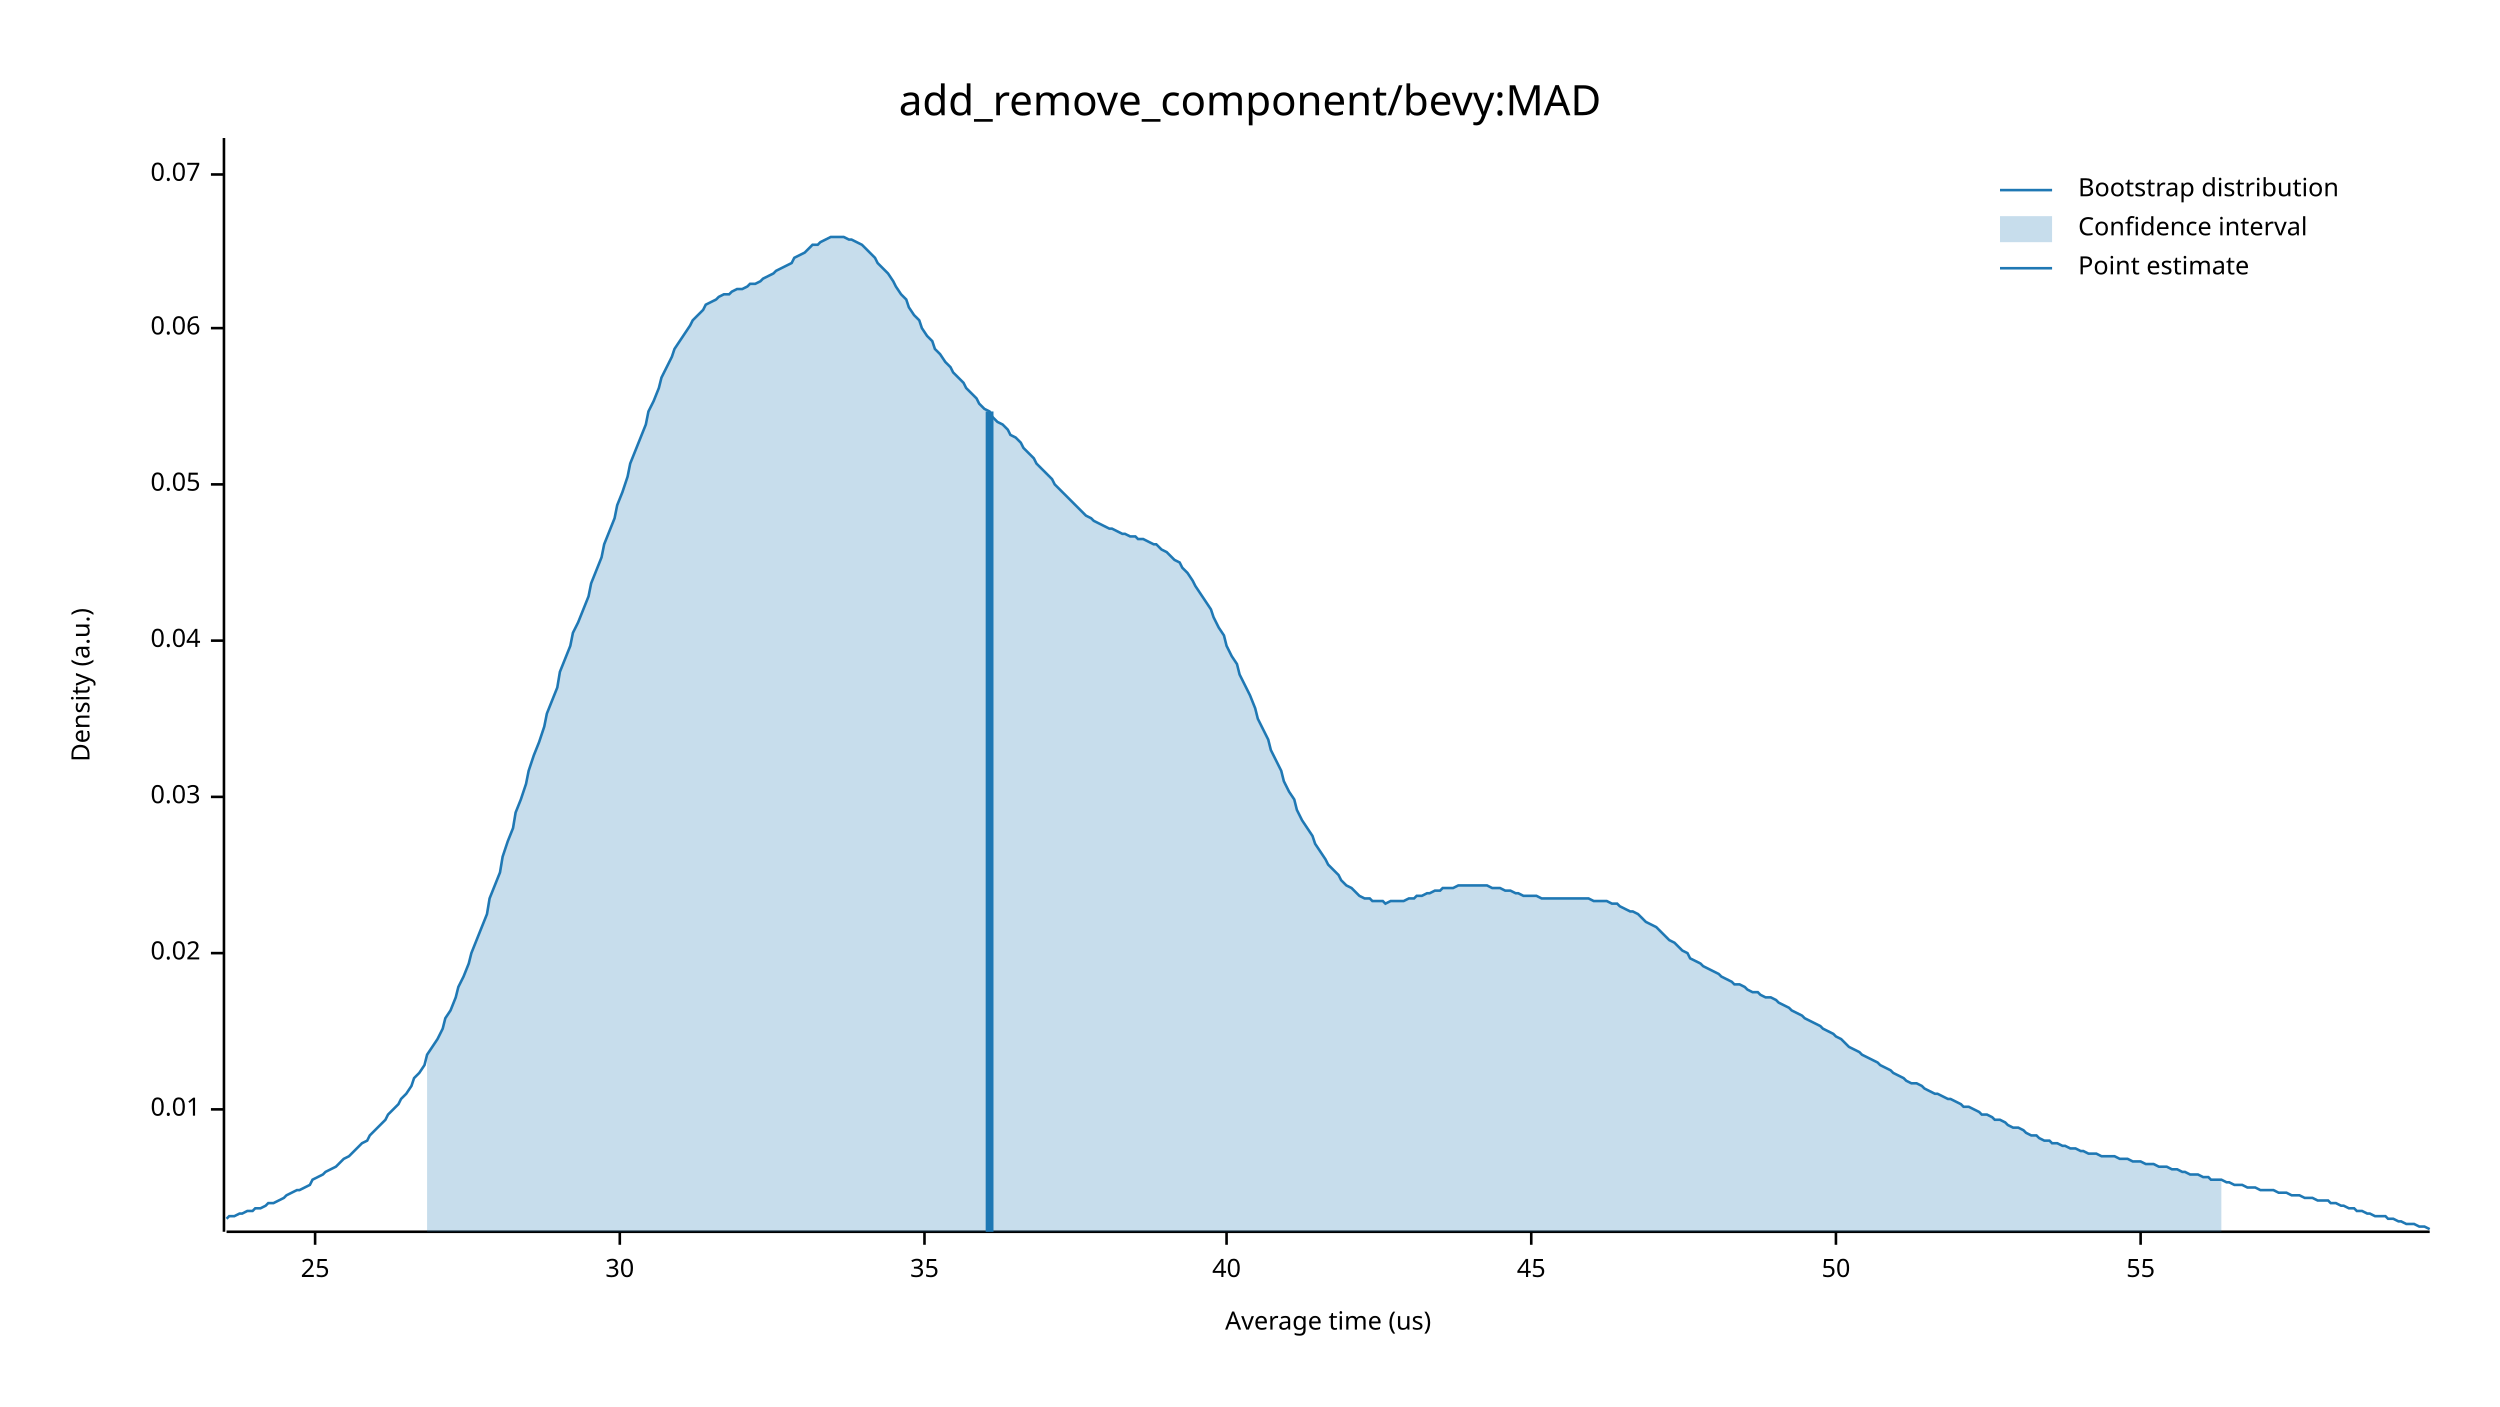
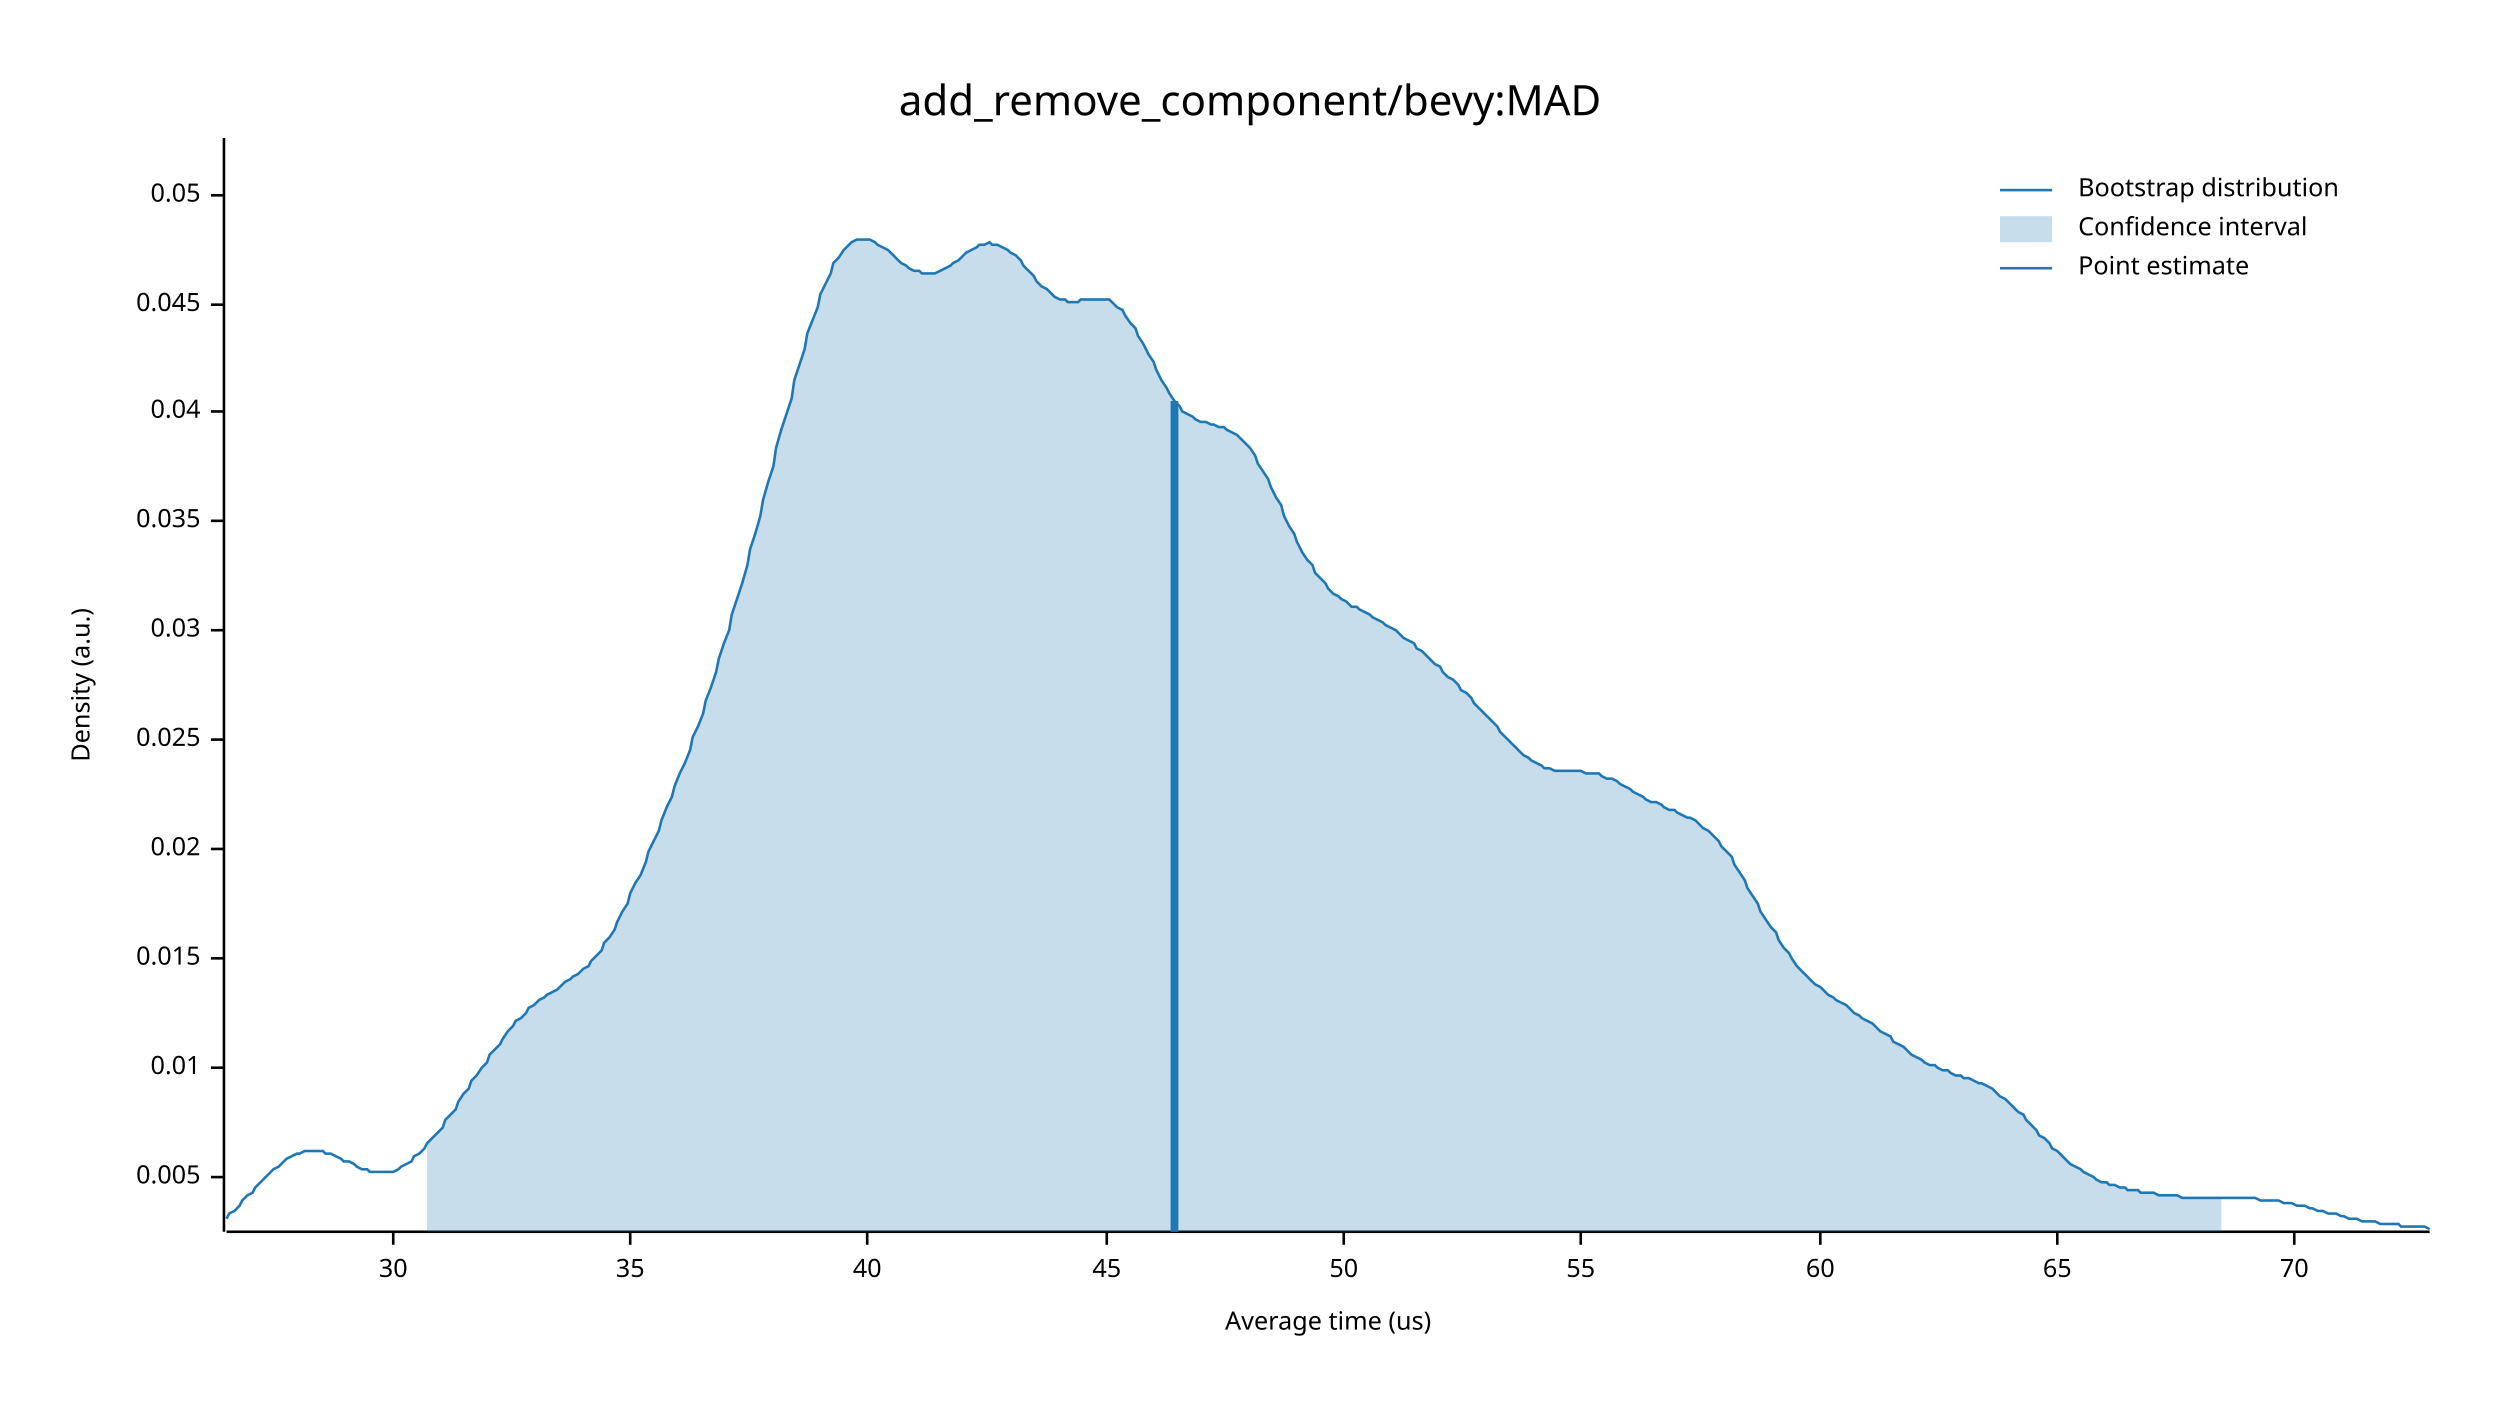
<svg xmlns="http://www.w3.org/2000/svg" width="960" height="540" viewBox="0 0 960 540">
  <text x="480" y="32" dy="0.76em" text-anchor="middle" font-family="sans-serif" font-size="16.129" opacity="1" fill="#000000">
add_remove_component/bevy:MAD
</text>
  <text x="27" y="263" dy="0.76em" text-anchor="middle" font-family="sans-serif" font-size="9.677" opacity="1" fill="#000000" transform="rotate(270, 27, 263)">
Density (a.u.)
</text>
  <text x="510" y="513" dy="-0.5ex" text-anchor="middle" font-family="sans-serif" font-size="9.677" opacity="1" fill="#000000">
Average time (us)
</text>
  <polyline fill="none" opacity="1" stroke="#000000" stroke-width="1" points="86,53 86,473 " />
-   <text x="77" y="426" dy="0.5ex" text-anchor="end" font-family="sans-serif" font-size="9.677" opacity="1" fill="#000000">
+   <text x="77" y="452" dy="0.5ex" text-anchor="end" font-family="sans-serif" font-size="9.677" opacity="1" fill="#000000">
+ 0.005
+ </text>
+   <polyline fill="none" opacity="1" stroke="#000000" stroke-width="1" points="81,452 86,452 " />
+   <text x="77" y="410" dy="0.5ex" text-anchor="end" font-family="sans-serif" font-size="9.677" opacity="1" fill="#000000">
0.01
</text>
-   <polyline fill="none" opacity="1" stroke="#000000" stroke-width="1" points="81,426 86,426 " />
-   <text x="77" y="366" dy="0.5ex" text-anchor="end" font-family="sans-serif" font-size="9.677" opacity="1" fill="#000000">
+   <polyline fill="none" opacity="1" stroke="#000000" stroke-width="1" points="81,410 86,410 " />
+   <text x="77" y="368" dy="0.5ex" text-anchor="end" font-family="sans-serif" font-size="9.677" opacity="1" fill="#000000">
+ 0.015
+ </text>
+   <polyline fill="none" opacity="1" stroke="#000000" stroke-width="1" points="81,368 86,368 " />
+   <text x="77" y="326" dy="0.5ex" text-anchor="end" font-family="sans-serif" font-size="9.677" opacity="1" fill="#000000">
0.02
</text>
-   <polyline fill="none" opacity="1" stroke="#000000" stroke-width="1" points="81,366 86,366 " />
-   <text x="77" y="306" dy="0.5ex" text-anchor="end" font-family="sans-serif" font-size="9.677" opacity="1" fill="#000000">
+   <polyline fill="none" opacity="1" stroke="#000000" stroke-width="1" points="81,326 86,326 " />
+   <text x="77" y="284" dy="0.5ex" text-anchor="end" font-family="sans-serif" font-size="9.677" opacity="1" fill="#000000">
+ 0.025
+ </text>
+   <polyline fill="none" opacity="1" stroke="#000000" stroke-width="1" points="81,284 86,284 " />
+   <text x="77" y="242" dy="0.5ex" text-anchor="end" font-family="sans-serif" font-size="9.677" opacity="1" fill="#000000">
0.03
</text>
-   <polyline fill="none" opacity="1" stroke="#000000" stroke-width="1" points="81,306 86,306 " />
-   <text x="77" y="246" dy="0.5ex" text-anchor="end" font-family="sans-serif" font-size="9.677" opacity="1" fill="#000000">
+   <polyline fill="none" opacity="1" stroke="#000000" stroke-width="1" points="81,242 86,242 " />
+   <text x="77" y="200" dy="0.5ex" text-anchor="end" font-family="sans-serif" font-size="9.677" opacity="1" fill="#000000">
+ 0.035
+ </text>
+   <polyline fill="none" opacity="1" stroke="#000000" stroke-width="1" points="81,200 86,200 " />
+   <text x="77" y="158" dy="0.5ex" text-anchor="end" font-family="sans-serif" font-size="9.677" opacity="1" fill="#000000">
0.04
</text>
-   <polyline fill="none" opacity="1" stroke="#000000" stroke-width="1" points="81,246 86,246 " />
-   <text x="77" y="186" dy="0.5ex" text-anchor="end" font-family="sans-serif" font-size="9.677" opacity="1" fill="#000000">
+   <polyline fill="none" opacity="1" stroke="#000000" stroke-width="1" points="81,158 86,158 " />
+   <text x="77" y="117" dy="0.5ex" text-anchor="end" font-family="sans-serif" font-size="9.677" opacity="1" fill="#000000">
+ 0.045
+ </text>
+   <polyline fill="none" opacity="1" stroke="#000000" stroke-width="1" points="81,117 86,117 " />
+   <text x="77" y="75" dy="0.5ex" text-anchor="end" font-family="sans-serif" font-size="9.677" opacity="1" fill="#000000">
0.05
</text>
-   <polyline fill="none" opacity="1" stroke="#000000" stroke-width="1" points="81,186 86,186 " />
-   <text x="77" y="126" dy="0.5ex" text-anchor="end" font-family="sans-serif" font-size="9.677" opacity="1" fill="#000000">
- 0.06
- </text>
-   <polyline fill="none" opacity="1" stroke="#000000" stroke-width="1" points="81,126 86,126 " />
-   <text x="77" y="67" dy="0.5ex" text-anchor="end" font-family="sans-serif" font-size="9.677" opacity="1" fill="#000000">
- 0.07
- </text>
-   <polyline fill="none" opacity="1" stroke="#000000" stroke-width="1" points="81,67 86,67 " />
+   <polyline fill="none" opacity="1" stroke="#000000" stroke-width="1" points="81,75 86,75 " />
  <polyline fill="none" opacity="1" stroke="#000000" stroke-width="1" points="87,473 933,473 " />
-   <text x="121" y="483" dy="0.76em" text-anchor="middle" font-family="sans-serif" font-size="9.677" opacity="1" fill="#000000">
- 25
- </text>
-   <polyline fill="none" opacity="1" stroke="#000000" stroke-width="1" points="121,473 121,478 " />
-   <text x="238" y="483" dy="0.76em" text-anchor="middle" font-family="sans-serif" font-size="9.677" opacity="1" fill="#000000">
+   <text x="151" y="483" dy="0.76em" text-anchor="middle" font-family="sans-serif" font-size="9.677" opacity="1" fill="#000000">
30
</text>
-   <polyline fill="none" opacity="1" stroke="#000000" stroke-width="1" points="238,473 238,478 " />
-   <text x="355" y="483" dy="0.76em" text-anchor="middle" font-family="sans-serif" font-size="9.677" opacity="1" fill="#000000">
+   <polyline fill="none" opacity="1" stroke="#000000" stroke-width="1" points="151,473 151,478 " />
+   <text x="242" y="483" dy="0.76em" text-anchor="middle" font-family="sans-serif" font-size="9.677" opacity="1" fill="#000000">
35
</text>
-   <polyline fill="none" opacity="1" stroke="#000000" stroke-width="1" points="355,473 355,478 " />
-   <text x="471" y="483" dy="0.76em" text-anchor="middle" font-family="sans-serif" font-size="9.677" opacity="1" fill="#000000">
+   <polyline fill="none" opacity="1" stroke="#000000" stroke-width="1" points="242,473 242,478 " />
+   <text x="333" y="483" dy="0.76em" text-anchor="middle" font-family="sans-serif" font-size="9.677" opacity="1" fill="#000000">
40
</text>
-   <polyline fill="none" opacity="1" stroke="#000000" stroke-width="1" points="471,473 471,478 " />
-   <text x="588" y="483" dy="0.76em" text-anchor="middle" font-family="sans-serif" font-size="9.677" opacity="1" fill="#000000">
+   <polyline fill="none" opacity="1" stroke="#000000" stroke-width="1" points="333,473 333,478 " />
+   <text x="425" y="483" dy="0.76em" text-anchor="middle" font-family="sans-serif" font-size="9.677" opacity="1" fill="#000000">
45
</text>
-   <polyline fill="none" opacity="1" stroke="#000000" stroke-width="1" points="588,473 588,478 " />
-   <text x="705" y="483" dy="0.76em" text-anchor="middle" font-family="sans-serif" font-size="9.677" opacity="1" fill="#000000">
+   <polyline fill="none" opacity="1" stroke="#000000" stroke-width="1" points="425,473 425,478 " />
+   <text x="516" y="483" dy="0.76em" text-anchor="middle" font-family="sans-serif" font-size="9.677" opacity="1" fill="#000000">
50
</text>
-   <polyline fill="none" opacity="1" stroke="#000000" stroke-width="1" points="705,473 705,478 " />
-   <text x="822" y="483" dy="0.76em" text-anchor="middle" font-family="sans-serif" font-size="9.677" opacity="1" fill="#000000">
+   <polyline fill="none" opacity="1" stroke="#000000" stroke-width="1" points="516,473 516,478 " />
+   <text x="607" y="483" dy="0.76em" text-anchor="middle" font-family="sans-serif" font-size="9.677" opacity="1" fill="#000000">
55
</text>
-   <polyline fill="none" opacity="1" stroke="#000000" stroke-width="1" points="822,473 822,478 " />
-   <polyline fill="none" opacity="1" stroke="#1F78B4" stroke-width="1" points="87,468 88,467 90,467 92,466 93,466 95,465 97,465 98,464 100,464 102,463 103,462 105,462 107,461 109,460 110,459 112,458 114,457 115,457 117,456 119,455 120,453 122,452 124,451 125,450 127,449 129,448 131,446 132,445 134,444 136,442 137,441 139,439 141,438 142,436 144,434 146,432 148,430 149,428 151,426 153,424 154,422 156,420 158,417 159,414 161,412 163,409 164,405 166,402 168,399 170,395 171,391 173,388 175,383 176,379 178,375 180,370 181,366 183,361 185,356 187,351 188,345 190,340 192,335 193,329 195,323 197,318 198,312 200,307 202,301 203,296 205,290 207,285 209,279 210,274 212,269 214,264 215,258 217,253 219,248 220,243 222,239 224,234 226,229 227,224 229,219 231,214 232,209 234,204 236,199 237,194 239,189 241,183 242,178 244,173 246,168 248,163 249,158 251,154 253,149 254,145 256,141 258,137 259,134 261,131 263,128 265,125 266,123 268,121 270,119 271,117 273,116 275,115 276,114 278,113 280,113 281,112 283,111 285,111 287,110 288,109 290,109 292,108 293,107 295,106 297,105 298,104 300,103 302,102 304,101 305,99 307,98 309,97 310,96 312,94 314,94 315,93 317,92 319,91 320,91 322,91 324,91 326,92 327,92 329,93 331,94 332,95 334,97 336,99 337,101 339,103 341,105 343,108 344,110 346,113 348,115 349,118 351,121 353,123 354,126 356,129 358,131 359,134 361,136 363,139 365,141 366,143 368,145 370,147 371,149 373,151 375,153 376,155 378,157 380,158 381,160 383,162 385,163 387,165 388,167 390,168 392,170 393,172 395,174 397,176 398,178 400,180 402,182 404,184 405,186 407,188 409,190 410,191 412,193 414,195 415,196 417,198 419,199 420,200 422,201 424,202 426,203 427,203 429,204 431,205 432,205 434,206 436,206 437,207 439,207 441,208 443,209 444,209 446,211 448,212 449,213 451,215 453,216 454,218 456,220 458,223 459,225 461,228 463,231 465,234 466,237 468,241 470,244 471,248 473,252 475,255 476,259 478,263 480,267 482,272 483,276 485,280 487,284 488,288 490,292 492,296 493,300 495,304 497,307 498,311 500,315 502,318 504,321 505,324 507,327 509,330 510,332 512,334 514,336 515,338 517,340 519,341 521,343 522,344 524,345 526,345 527,346 529,346 531,346 532,347 534,346 536,346 537,346 539,346 541,345 543,345 544,344 546,344 548,343 549,343 551,342 553,342 554,341 556,341 558,341 560,340 561,340 563,340 565,340 566,340 568,340 570,340 571,340 573,341 575,341 576,341 578,342 580,342 582,343 583,343 585,344 587,344 588,344 590,344 592,345 593,345 595,345 597,345 599,345 600,345 602,345 604,345 605,345 607,345 609,345 610,345 612,346 614,346 615,346 617,346 619,347 621,347 622,348 624,349 626,350 627,350 629,351 631,353 632,354 634,355 636,356 638,358 639,359 641,361 643,362 644,363 646,365 648,366 649,368 651,369 653,370 654,371 656,372 658,373 660,374 661,375 663,376 665,377 666,378 668,378 670,379 671,380 673,381 675,381 676,382 678,383 680,383 682,384 683,385 685,386 687,387 688,388 690,389 692,390 693,391 695,392 697,393 699,394 700,395 702,396 704,397 705,398 707,399 709,401 710,402 712,403 714,404 715,405 717,406 719,407 721,408 722,409 724,410 726,411 727,412 729,413 731,414 732,415 734,416 736,416 738,417 739,418 741,419 743,420 744,420 746,421 748,422 749,422 751,423 753,424 754,425 756,425 758,426 760,427 761,428 763,428 765,429 766,430 768,430 770,431 771,432 773,433 775,433 777,434 778,435 780,436 782,436 783,437 785,438 787,438 788,439 790,439 792,440 793,440 795,441 797,441 799,442 800,442 802,443 804,443 805,443 807,444 809,444 810,444 812,444 814,445 816,445 817,445 819,446 821,446 822,446 824,447 826,447 827,447 829,448 831,448 832,448 834,449 836,449 838,450 839,450 841,451 843,451 844,451 846,452 848,452 849,453 851,453 853,453 855,454 856,454 858,455 860,455 861,455 863,456 865,456 866,456 868,457 870,457 871,457 873,457 875,458 877,458 878,458 880,459 882,459 883,459 885,460 887,460 888,460 890,461 892,461 894,461 895,462 897,462 899,463 900,463 902,464 904,464 905,465 907,465 909,466 910,466 912,467 914,467 916,467 917,468 919,468 921,469 922,469 924,470 926,470 927,470 929,471 931,471 933,472 " />
-   <polygon opacity="0.25" fill="#1F78B4" points="164,405 166,402 168,399 170,395 171,391 173,388 175,383 176,379 178,375 180,370 181,366 183,361 185,356 187,351 188,345 190,340 192,335 193,329 195,323 197,318 198,312 200,307 202,301 203,296 205,290 207,285 209,279 210,274 212,269 214,264 215,258 217,253 219,248 220,243 222,239 224,234 226,229 227,224 229,219 231,214 232,209 234,204 236,199 237,194 239,189 241,183 242,178 244,173 246,168 248,163 249,158 251,154 253,149 254,145 256,141 258,137 259,134 261,131 263,128 265,125 266,123 268,121 270,119 271,117 273,116 275,115 276,114 278,113 280,113 281,112 283,111 285,111 287,110 288,109 290,109 292,108 293,107 295,106 297,105 298,104 300,103 302,102 304,101 305,99 307,98 309,97 310,96 312,94 314,94 315,93 317,92 319,91 320,91 322,91 324,91 326,92 327,92 329,93 331,94 332,95 334,97 336,99 337,101 339,103 341,105 343,108 344,110 346,113 348,115 349,118 351,121 353,123 354,126 356,129 358,131 359,134 361,136 363,139 365,141 366,143 368,145 370,147 371,149 373,151 375,153 376,155 378,157 380,158 381,160 383,162 385,163 387,165 388,167 390,168 392,170 393,172 395,174 397,176 398,178 400,180 402,182 404,184 405,186 407,188 409,190 410,191 412,193 414,195 415,196 417,198 419,199 420,200 422,201 424,202 426,203 427,203 429,204 431,205 432,205 434,206 436,206 437,207 439,207 441,208 443,209 444,209 446,211 448,212 449,213 451,215 453,216 454,218 456,220 458,223 459,225 461,228 463,231 465,234 466,237 468,241 470,244 471,248 473,252 475,255 476,259 478,263 480,267 482,272 483,276 485,280 487,284 488,288 490,292 492,296 493,300 495,304 497,307 498,311 500,315 502,318 504,321 505,324 507,327 509,330 510,332 512,334 514,336 515,338 517,340 519,341 521,343 522,344 524,345 526,345 527,346 529,346 531,346 532,347 534,346 536,346 537,346 539,346 541,345 543,345 544,344 546,344 548,343 549,343 551,342 553,342 554,341 556,341 558,341 560,340 561,340 563,340 565,340 566,340 568,340 570,340 571,340 573,341 575,341 576,341 578,342 580,342 582,343 583,343 585,344 587,344 588,344 590,344 592,345 593,345 595,345 597,345 599,345 600,345 602,345 604,345 605,345 607,345 609,345 610,345 612,346 614,346 615,346 617,346 619,347 621,347 622,348 624,349 626,350 627,350 629,351 631,353 632,354 634,355 636,356 638,358 639,359 641,361 643,362 644,363 646,365 648,366 649,368 651,369 653,370 654,371 656,372 658,373 660,374 661,375 663,376 665,377 666,378 668,378 670,379 671,380 673,381 675,381 676,382 678,383 680,383 682,384 683,385 685,386 687,387 688,388 690,389 692,390 693,391 695,392 697,393 699,394 700,395 702,396 704,397 705,398 707,399 709,401 710,402 712,403 714,404 715,405 717,406 719,407 721,408 722,409 724,410 726,411 727,412 729,413 731,414 732,415 734,416 736,416 738,417 739,418 741,419 743,420 744,420 746,421 748,422 749,422 751,423 753,424 754,425 756,425 758,426 760,427 761,428 763,428 765,429 766,430 768,430 770,431 771,432 773,433 775,433 777,434 778,435 780,436 782,436 783,437 785,438 787,438 788,439 790,439 792,440 793,440 795,441 797,441 799,442 800,442 802,443 804,443 805,443 807,444 809,444 810,444 812,444 814,445 816,445 817,445 819,446 821,446 822,446 824,447 826,447 827,447 829,448 831,448 832,448 834,449 836,449 838,450 839,450 841,451 843,451 844,451 846,452 848,452 849,453 851,453 853,453 853,473 164,473 " />
-   <polyline fill="none" opacity="1" stroke="#1F78B4" stroke-width="3" points="380,473 380,158 " />
+   <polyline fill="none" opacity="1" stroke="#000000" stroke-width="1" points="607,473 607,478 " />
+   <text x="699" y="483" dy="0.76em" text-anchor="middle" font-family="sans-serif" font-size="9.677" opacity="1" fill="#000000">
+ 60
+ </text>
+   <polyline fill="none" opacity="1" stroke="#000000" stroke-width="1" points="699,473 699,478 " />
+   <text x="790" y="483" dy="0.76em" text-anchor="middle" font-family="sans-serif" font-size="9.677" opacity="1" fill="#000000">
+ 65
+ </text>
+   <polyline fill="none" opacity="1" stroke="#000000" stroke-width="1" points="790,473 790,478 " />
+   <text x="881" y="483" dy="0.76em" text-anchor="middle" font-family="sans-serif" font-size="9.677" opacity="1" fill="#000000">
+ 70
+ </text>
+   <polyline fill="none" opacity="1" stroke="#000000" stroke-width="1" points="881,473 881,478 " />
+   <polyline fill="none" opacity="1" stroke="#1F78B4" stroke-width="1" points="87,468 88,466 90,465 92,463 93,461 95,459 97,458 98,456 100,454 102,452 103,451 105,449 107,448 109,446 110,445 112,444 114,443 115,443 117,442 119,442 120,442 122,442 124,442 125,443 127,443 129,444 131,445 132,446 134,446 136,447 137,448 139,449 141,449 142,450 144,450 146,450 148,450 149,450 151,450 153,449 154,448 156,447 158,446 159,444 161,443 163,441 164,439 166,437 168,435 170,433 171,430 173,428 175,426 176,423 178,420 180,418 181,415 183,413 185,410 187,408 188,405 190,403 192,401 193,399 195,396 197,394 198,392 200,391 202,389 203,387 205,386 207,384 209,383 210,382 212,381 214,380 215,379 217,377 219,376 220,375 222,374 224,372 226,371 227,369 229,367 231,365 232,362 234,360 236,357 237,354 239,350 241,347 242,343 244,339 246,336 248,331 249,327 251,323 253,319 254,315 256,310 258,306 259,302 261,297 263,293 265,288 266,283 268,279 270,274 271,269 273,264 275,258 276,253 278,247 280,242 281,236 283,230 285,224 287,217 288,211 290,205 292,198 293,192 295,185 297,179 298,172 300,165 302,159 304,153 305,146 307,140 309,134 310,128 312,123 314,118 315,113 317,109 319,105 320,101 322,99 324,96 326,94 327,93 329,92 331,92 332,92 334,92 336,93 337,94 339,95 341,96 343,98 344,99 346,101 348,102 349,103 351,104 353,104 354,105 356,105 358,105 359,105 361,104 363,103 365,102 366,101 368,100 370,98 371,97 373,96 375,95 376,94 378,94 380,93 381,94 383,94 385,95 387,96 388,97 390,98 392,100 393,102 395,104 397,106 398,108 400,110 402,111 404,113 405,114 407,115 409,115 410,116 412,116 414,116 415,115 417,115 419,115 420,115 422,115 424,115 426,115 427,116 429,118 431,119 432,121 434,124 436,126 437,129 439,132 441,136 443,139 444,142 446,146 448,149 449,151 451,154 453,156 454,158 456,159 458,160 459,161 461,162 463,162 465,163 466,163 468,164 470,164 471,165 473,166 475,167 476,168 478,170 480,172 482,175 483,178 485,181 487,184 488,187 490,191 492,194 493,198 495,202 497,205 498,208 500,212 502,215 504,217 505,220 507,222 509,224 510,226 512,228 514,229 515,230 517,231 519,233 521,233 522,234 524,235 526,236 527,237 529,238 531,239 532,240 534,241 536,242 537,243 539,245 541,246 543,247 544,249 546,250 548,252 549,253 551,255 553,256 554,258 556,260 558,261 560,263 561,265 563,266 565,268 566,270 568,272 570,274 571,275 573,277 575,279 576,281 578,283 580,285 582,287 583,288 585,290 587,291 588,292 590,293 592,294 593,295 595,295 597,296 599,296 600,296 602,296 604,296 605,296 607,296 609,297 610,297 612,297 614,297 615,298 617,299 619,299 621,300 622,301 624,302 626,303 627,304 629,305 631,306 632,307 634,308 636,308 638,309 639,310 641,311 643,311 644,312 646,313 648,314 649,314 651,315 653,317 654,318 656,319 658,321 660,323 661,325 663,327 665,329 666,332 668,335 670,338 671,341 673,344 675,347 676,350 678,353 680,356 682,358 683,361 685,364 687,366 688,368 690,371 692,373 693,374 695,376 697,378 699,379 700,380 702,382 704,383 705,384 707,385 709,386 710,387 712,389 714,390 715,391 717,392 719,393 721,395 722,396 724,397 726,398 727,400 729,401 731,402 732,403 734,405 736,406 738,407 739,408 741,409 743,409 744,410 746,411 748,411 749,412 751,413 753,413 754,414 756,414 758,415 760,416 761,416 763,417 765,418 766,419 768,421 770,422 771,423 773,425 775,427 777,428 778,430 780,432 782,434 783,436 785,437 787,439 788,441 790,442 792,444 793,445 795,447 797,448 799,449 800,450 802,451 804,452 805,453 807,454 809,454 810,455 812,455 814,456 816,456 817,457 819,457 821,457 822,458 824,458 826,458 827,458 829,459 831,459 832,459 834,459 836,459 838,460 839,460 841,460 843,460 844,460 846,460 848,460 849,460 851,460 853,460 855,460 856,460 858,460 860,460 861,460 863,460 865,460 866,460 868,461 870,461 871,461 873,461 875,461 877,462 878,462 880,462 882,463 883,463 885,463 887,464 888,464 890,465 892,465 894,466 895,466 897,466 899,467 900,467 902,468 904,468 905,468 907,469 909,469 910,469 912,469 914,470 916,470 917,470 919,470 921,470 922,471 924,471 926,471 927,471 929,471 931,471 933,472 " />
+   <polygon opacity="0.25" fill="#1F78B4" points="164,439 166,437 168,435 170,433 171,430 173,428 175,426 176,423 178,420 180,418 181,415 183,413 185,410 187,408 188,405 190,403 192,401 193,399 195,396 197,394 198,392 200,391 202,389 203,387 205,386 207,384 209,383 210,382 212,381 214,380 215,379 217,377 219,376 220,375 222,374 224,372 226,371 227,369 229,367 231,365 232,362 234,360 236,357 237,354 239,350 241,347 242,343 244,339 246,336 248,331 249,327 251,323 253,319 254,315 256,310 258,306 259,302 261,297 263,293 265,288 266,283 268,279 270,274 271,269 273,264 275,258 276,253 278,247 280,242 281,236 283,230 285,224 287,217 288,211 290,205 292,198 293,192 295,185 297,179 298,172 300,165 302,159 304,153 305,146 307,140 309,134 310,128 312,123 314,118 315,113 317,109 319,105 320,101 322,99 324,96 326,94 327,93 329,92 331,92 332,92 334,92 336,93 337,94 339,95 341,96 343,98 344,99 346,101 348,102 349,103 351,104 353,104 354,105 356,105 358,105 359,105 361,104 363,103 365,102 366,101 368,100 370,98 371,97 373,96 375,95 376,94 378,94 380,93 381,94 383,94 385,95 387,96 388,97 390,98 392,100 393,102 395,104 397,106 398,108 400,110 402,111 404,113 405,114 407,115 409,115 410,116 412,116 414,116 415,115 417,115 419,115 420,115 422,115 424,115 426,115 427,116 429,118 431,119 432,121 434,124 436,126 437,129 439,132 441,136 443,139 444,142 446,146 448,149 449,151 451,154 453,156 454,158 456,159 458,160 459,161 461,162 463,162 465,163 466,163 468,164 470,164 471,165 473,166 475,167 476,168 478,170 480,172 482,175 483,178 485,181 487,184 488,187 490,191 492,194 493,198 495,202 497,205 498,208 500,212 502,215 504,217 505,220 507,222 509,224 510,226 512,228 514,229 515,230 517,231 519,233 521,233 522,234 524,235 526,236 527,237 529,238 531,239 532,240 534,241 536,242 537,243 539,245 541,246 543,247 544,249 546,250 548,252 549,253 551,255 553,256 554,258 556,260 558,261 560,263 561,265 563,266 565,268 566,270 568,272 570,274 571,275 573,277 575,279 576,281 578,283 580,285 582,287 583,288 585,290 587,291 588,292 590,293 592,294 593,295 595,295 597,296 599,296 600,296 602,296 604,296 605,296 607,296 609,297 610,297 612,297 614,297 615,298 617,299 619,299 621,300 622,301 624,302 626,303 627,304 629,305 631,306 632,307 634,308 636,308 638,309 639,310 641,311 643,311 644,312 646,313 648,314 649,314 651,315 653,317 654,318 656,319 658,321 660,323 661,325 663,327 665,329 666,332 668,335 670,338 671,341 673,344 675,347 676,350 678,353 680,356 682,358 683,361 685,364 687,366 688,368 690,371 692,373 693,374 695,376 697,378 699,379 700,380 702,382 704,383 705,384 707,385 709,386 710,387 712,389 714,390 715,391 717,392 719,393 721,395 722,396 724,397 726,398 727,400 729,401 731,402 732,403 734,405 736,406 738,407 739,408 741,409 743,409 744,410 746,411 748,411 749,412 751,413 753,413 754,414 756,414 758,415 760,416 761,416 763,417 765,418 766,419 768,421 770,422 771,423 773,425 775,427 777,428 778,430 780,432 782,434 783,436 785,437 787,439 788,441 790,442 792,444 793,445 795,447 797,448 799,449 800,450 802,451 804,452 805,453 807,454 809,454 810,455 812,455 814,456 816,456 817,457 819,457 821,457 822,458 824,458 826,458 827,458 829,459 831,459 832,459 834,459 836,459 838,460 839,460 841,460 843,460 844,460 846,460 848,460 849,460 851,460 853,460 853,473 164,473 " />
+   <polyline fill="none" opacity="1" stroke="#1F78B4" stroke-width="3" points="451,473 451,154 " />
  <text x="798" y="68" dy="0.76em" text-anchor="start" font-family="sans-serif" font-size="9.677" opacity="1" fill="#000000">
Bootstrap distribution
</text>
  <text x="798" y="83" dy="0.76em" text-anchor="start" font-family="sans-serif" font-size="9.677" opacity="1" fill="#000000">
Confidence interval
</text>
  <text x="798" y="98" dy="0.76em" text-anchor="start" font-family="sans-serif" font-size="9.677" opacity="1" fill="#000000">
Point estimate
</text>
  <polyline fill="none" opacity="1" stroke="#1F78B4" stroke-width="1" points="768,73 788,73 " />
  <rect x="768" y="83" width="20" height="10" opacity="0.25" fill="#1F78B4" stroke="none" />
  <polyline fill="none" opacity="1" stroke="#1F78B4" stroke-width="1" points="768,103 788,103 " />
</svg>
